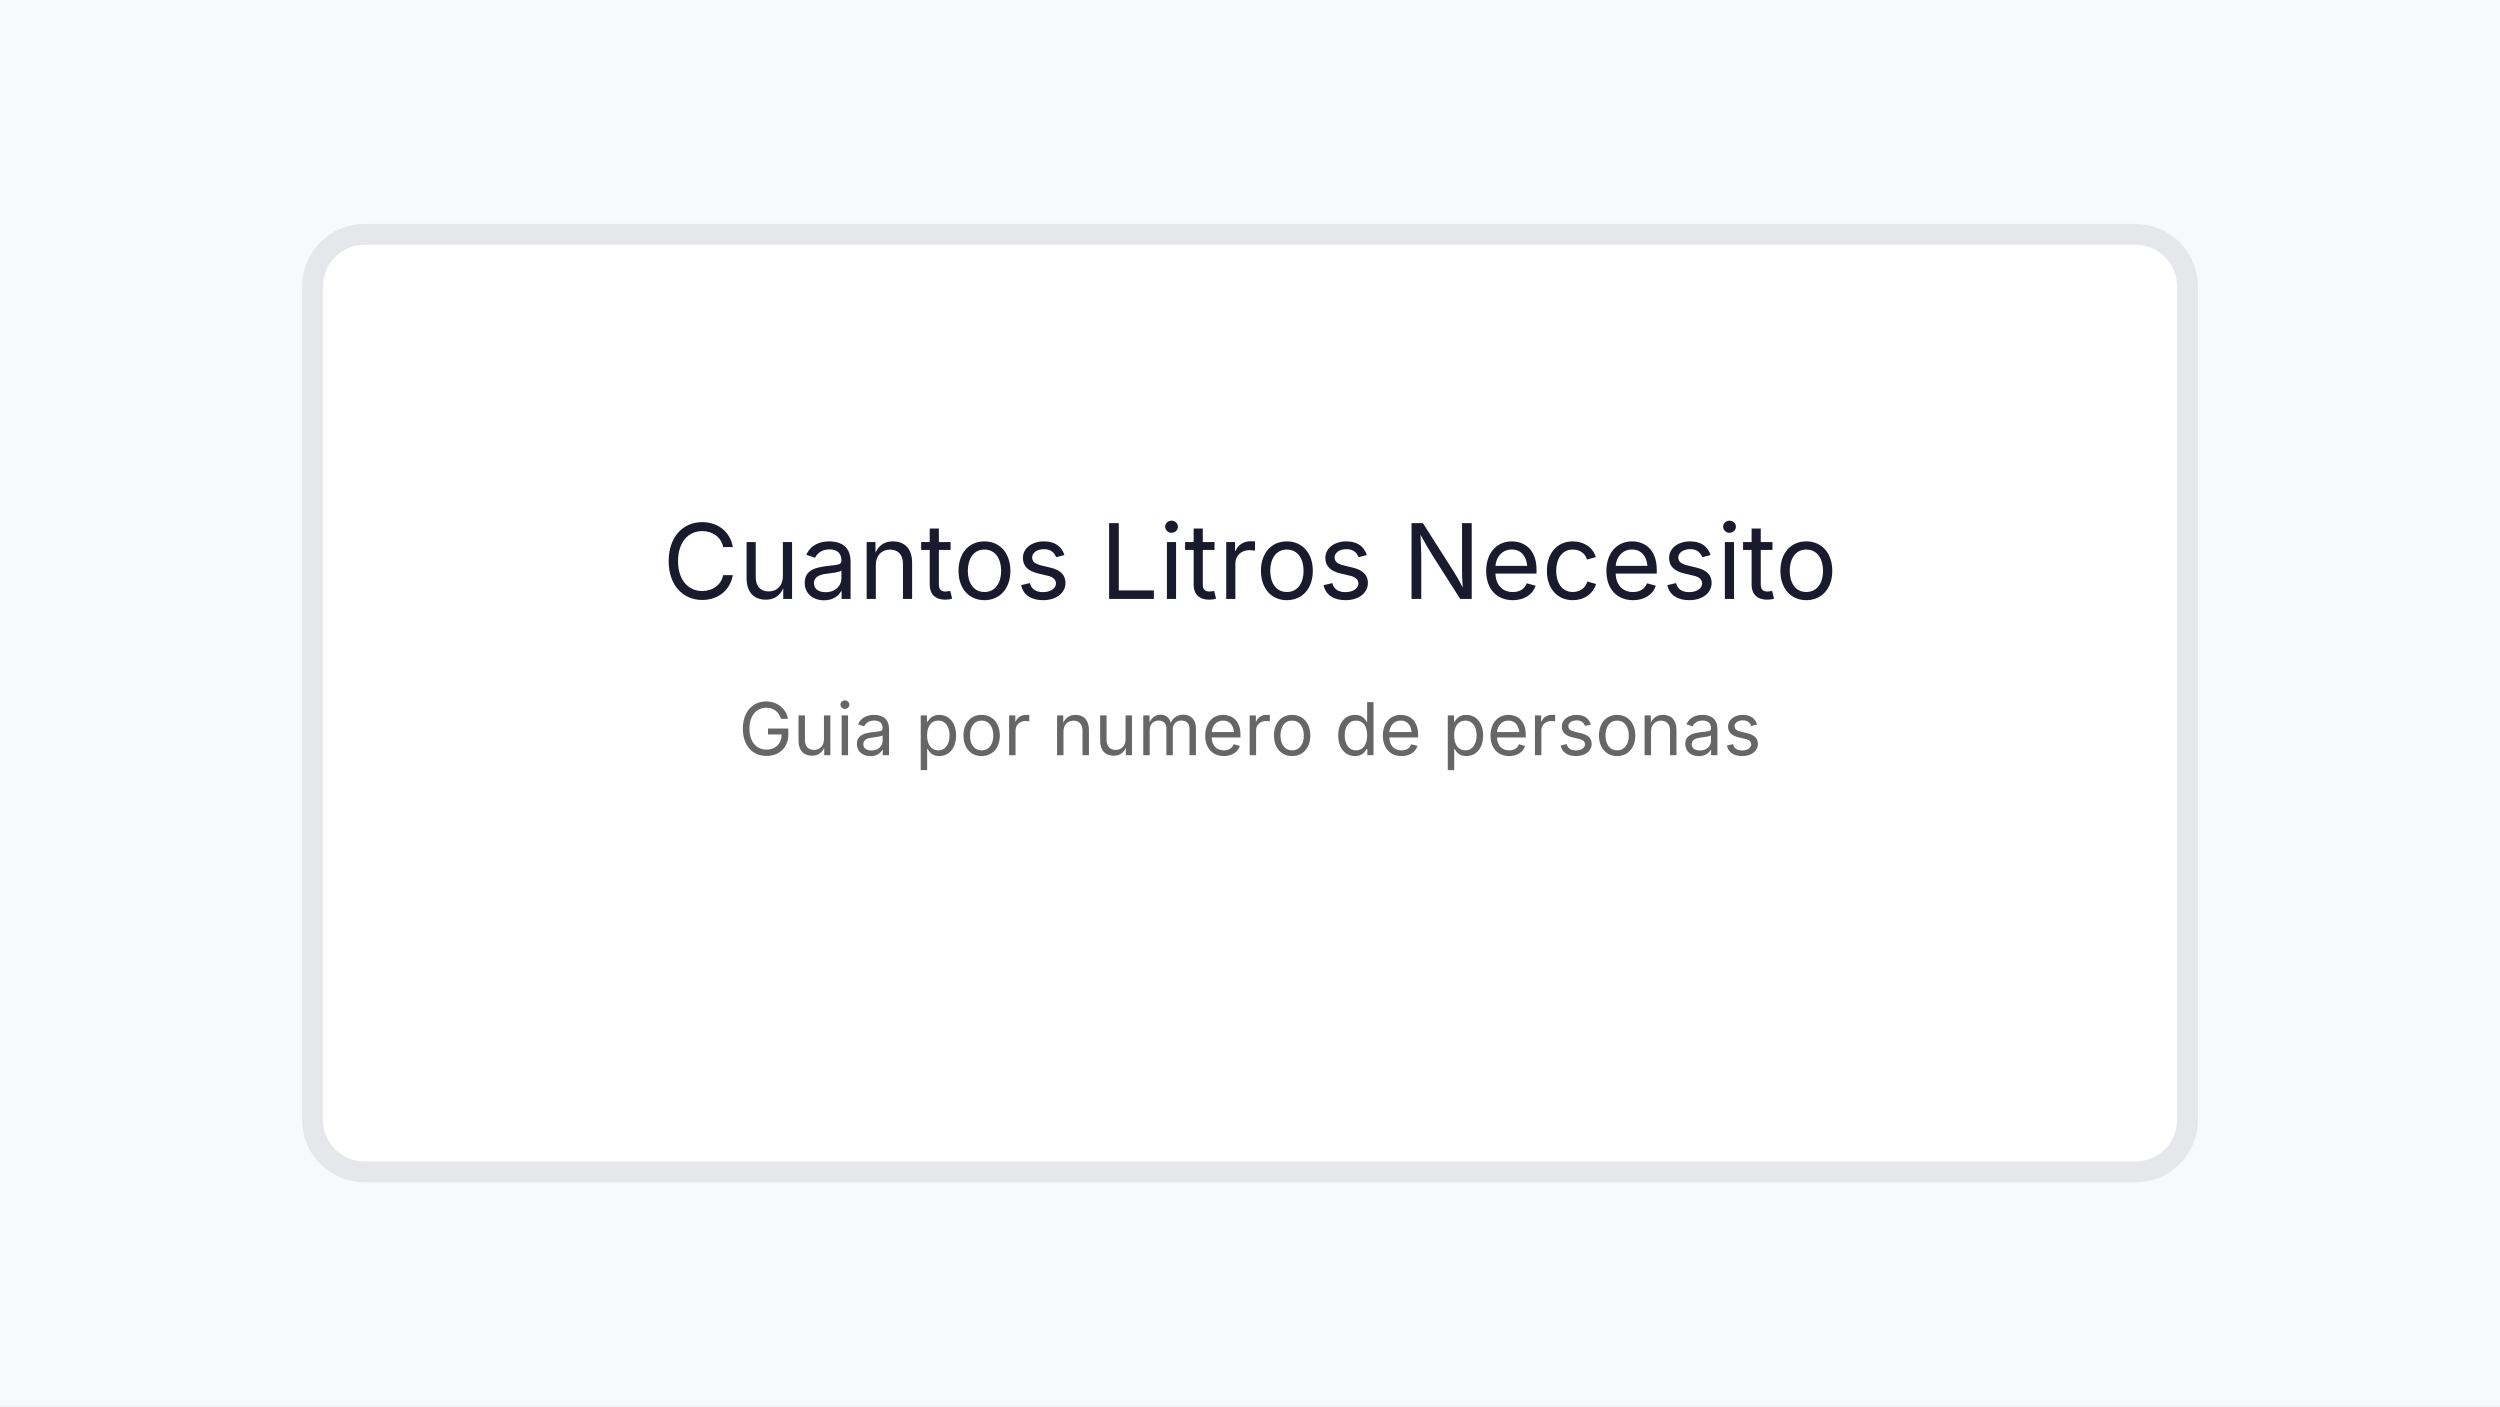
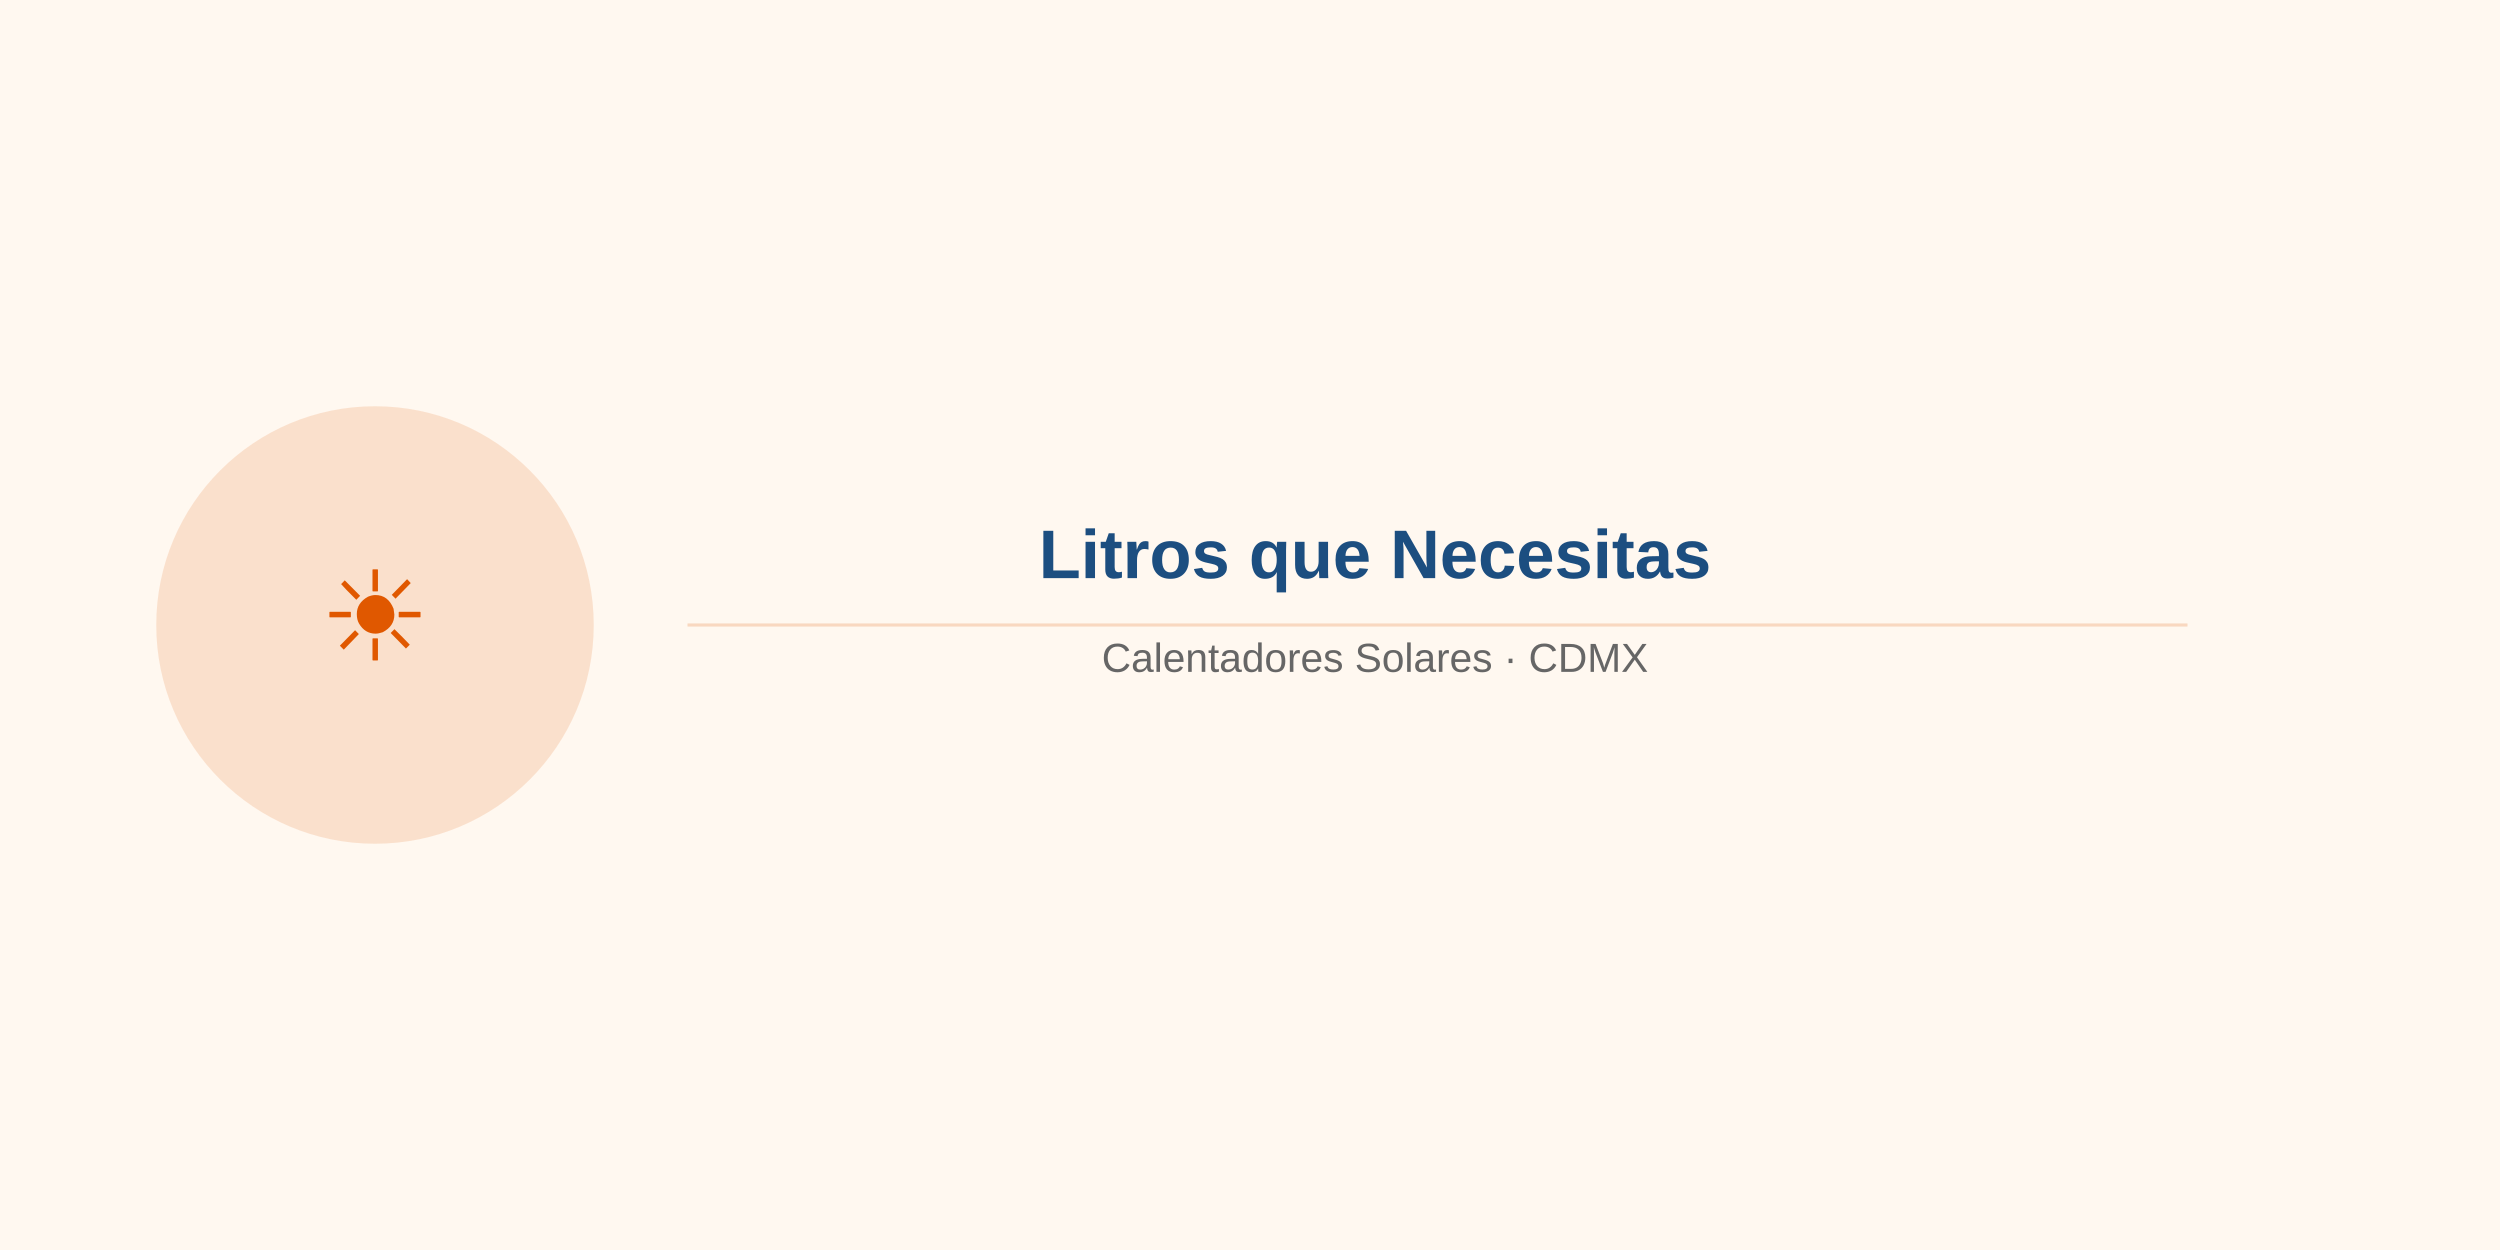
- <svg xmlns="http://www.w3.org/2000/svg" viewBox="0 0 960 540" role="img" aria-label="Tabla de litros en calentadores solares">
-   <rect width="960" height="540" fill="#f8f9fa" />
-   <rect x="120" y="90" width="720" height="360" rx="20" fill="#ffffff" stroke="#e5e7eb" stroke-width="8" />
-   <text x="480" y="230" text-anchor="middle" fill="#1a1a2e" font-family="Inter, Arial, sans-serif" font-size="40">Cuantos Litros Necesito</text>
-   <text x="480" y="290" text-anchor="middle" fill="#666666" font-family="Inter, Arial, sans-serif" font-size="28">Guia por numero de personas</text>
+ <svg xmlns="http://www.w3.org/2000/svg" viewBox="0 0 800 400" width="800" height="400">
+   <rect width="800" height="400" fill="#FFF8F0" />
+   <circle cx="120" cy="200" r="70" fill="#E05800" opacity="0.15" />
+   <text x="120" y="200" font-family="Arial,sans-serif" font-size="40" fill="#E05800" text-anchor="middle" dominant-baseline="middle">☀️</text>
+   <text x="440" y="185" font-family="Arial,sans-serif" font-size="22" font-weight="700" fill="#1C4E80" text-anchor="middle">Litros que Necesitas</text>
+   <text x="440" y="215" font-family="Arial,sans-serif" font-size="13" fill="#666" text-anchor="middle">Calentadores Solares · CDMX</text>
+   <line x1="220" y1="200" x2="700" y2="200" stroke="#E05800" stroke-width="1" opacity="0.2" />
</svg>
